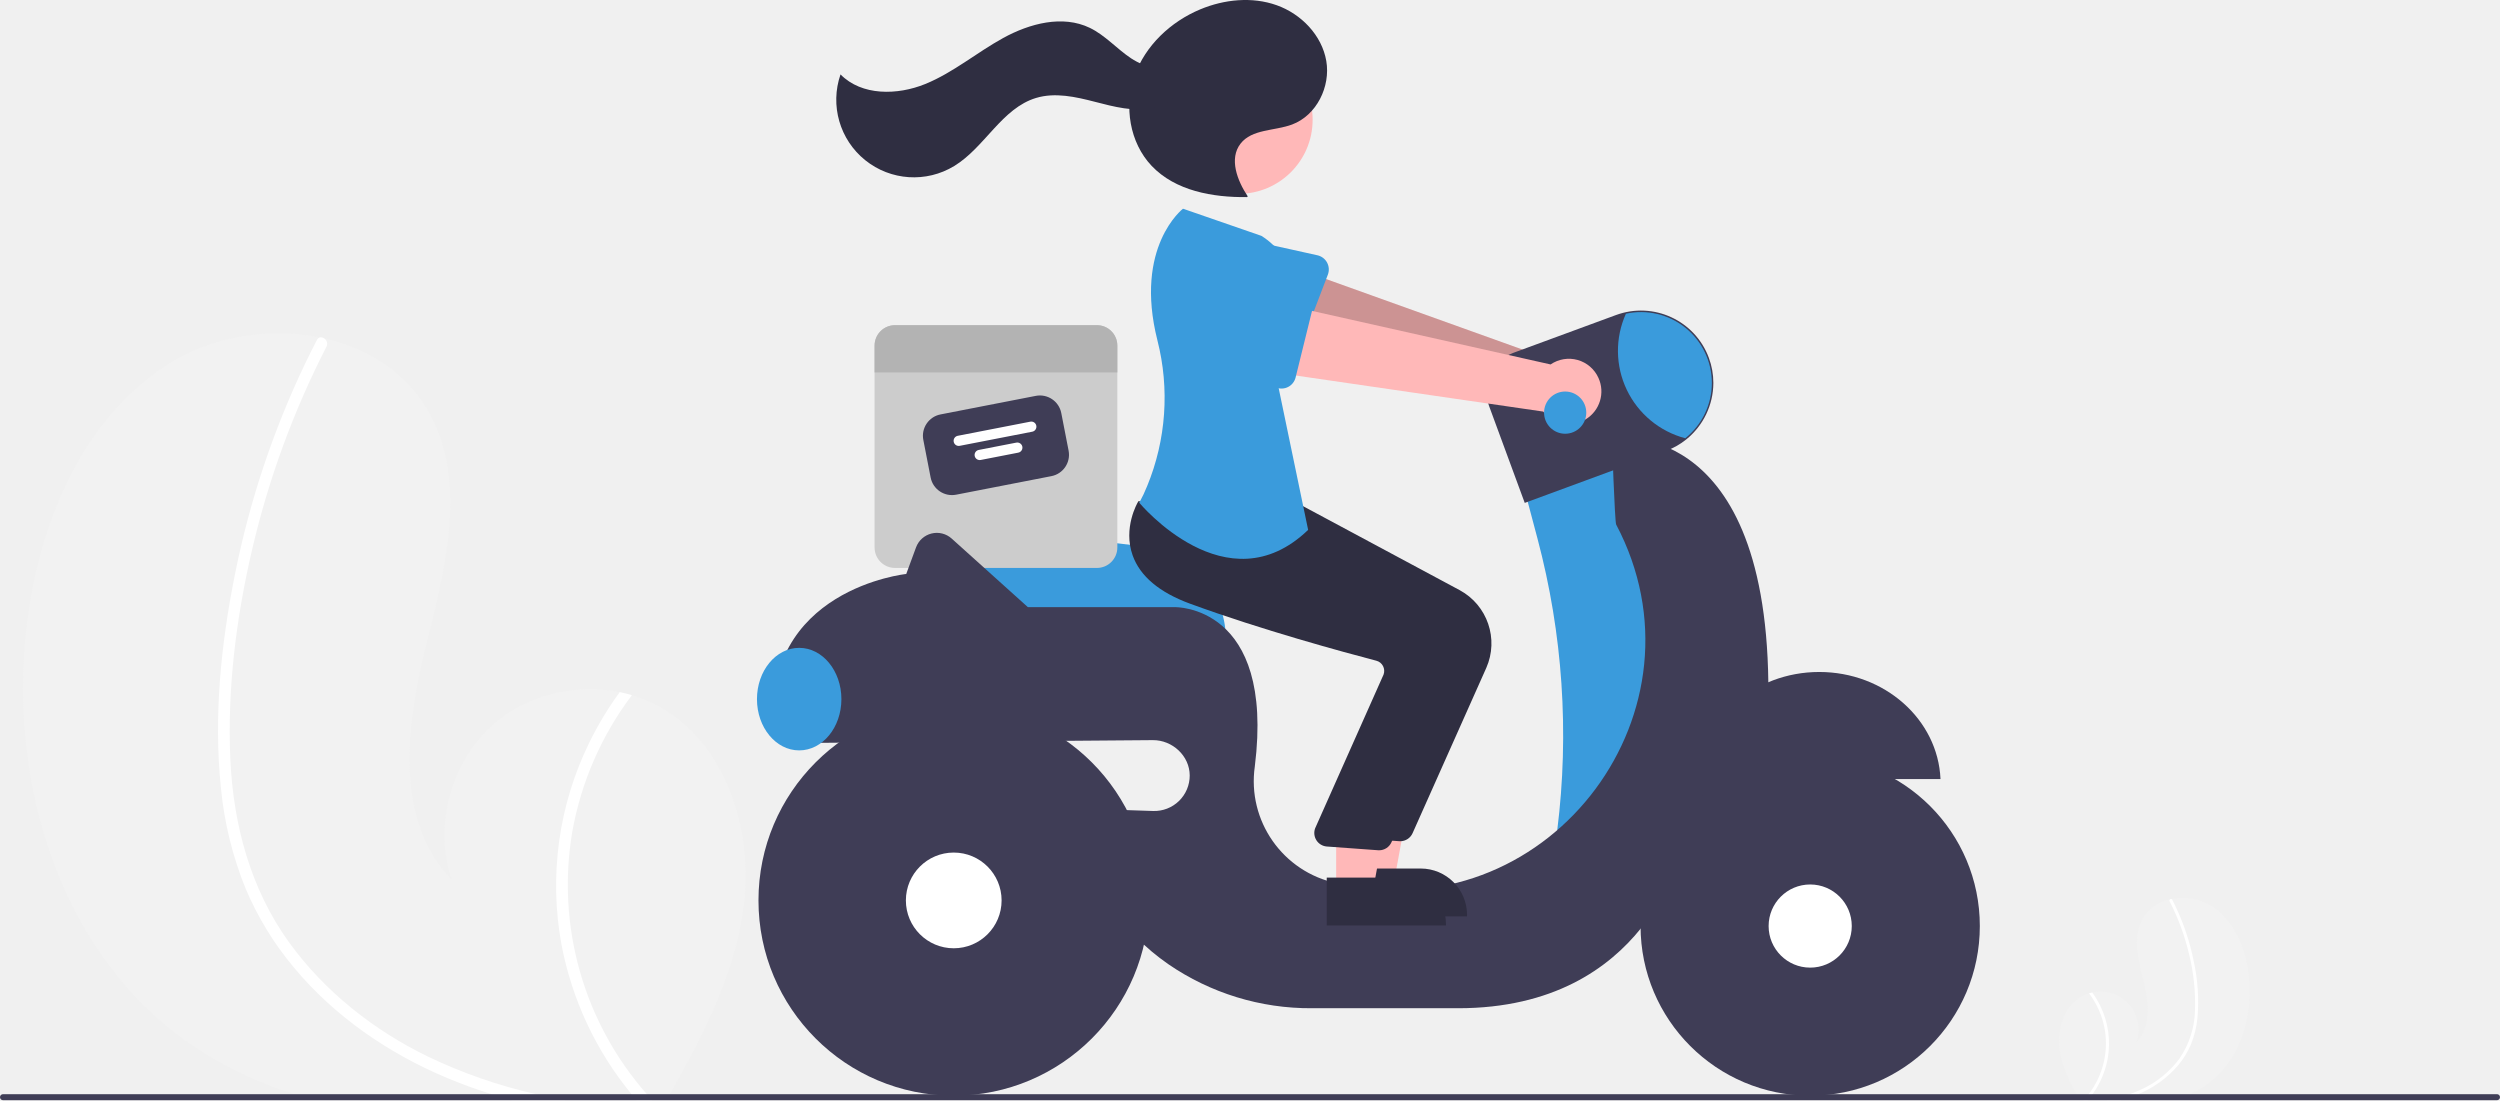
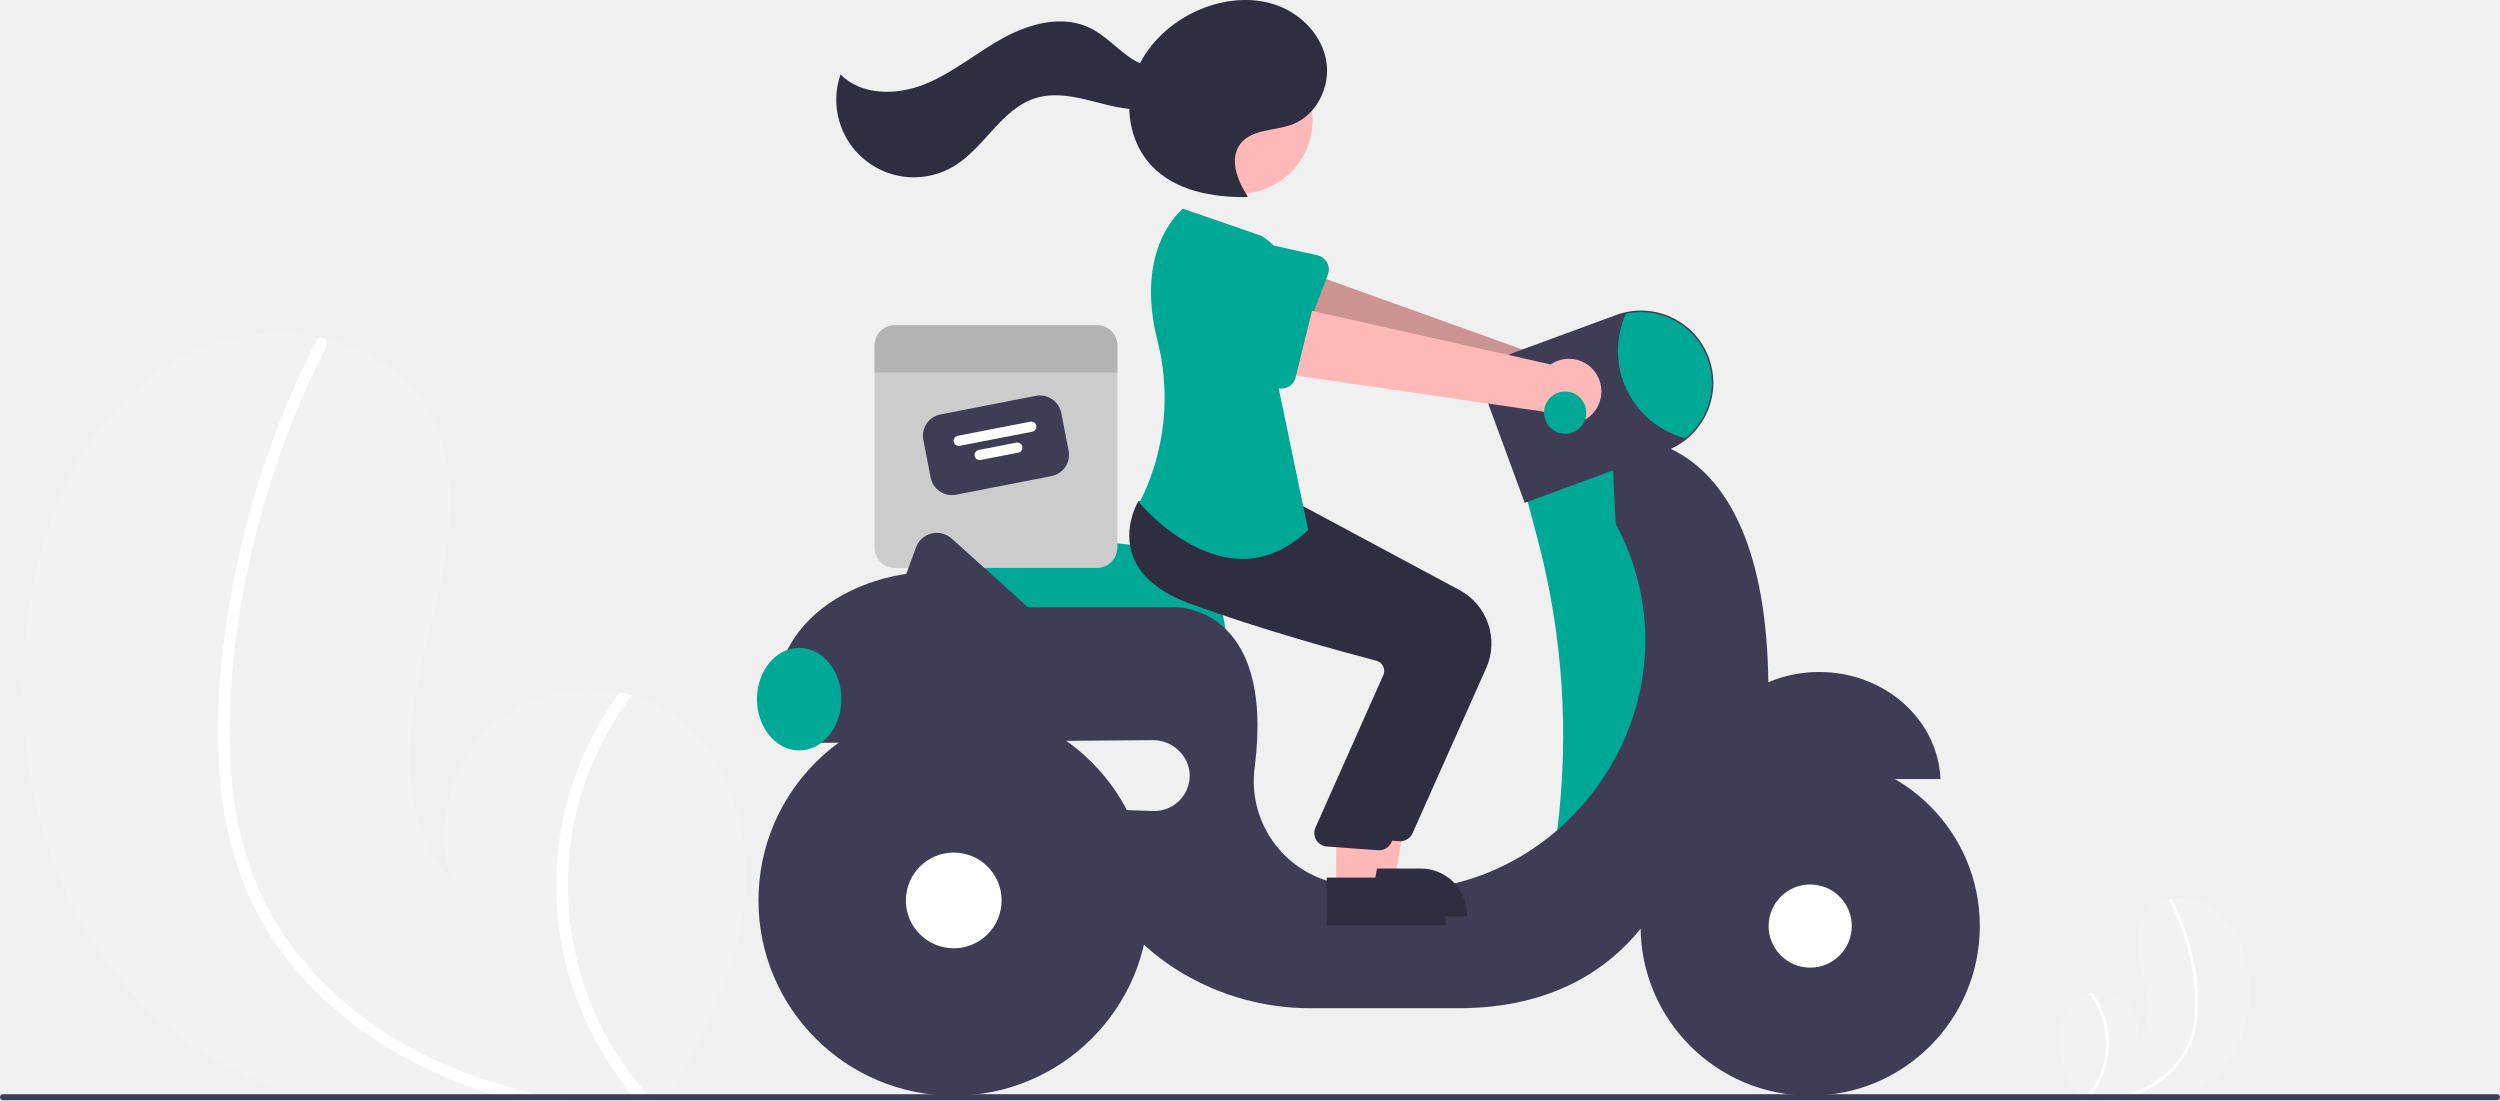
<svg xmlns="http://www.w3.org/2000/svg" data-name="Layer 1" width="829" height="364.829" viewBox="0 0 829 364.829">
  <path d="M432.13,567.974c-2.85,22.33-13.33,42.76-24.51,62.44-.37.67-.75,1.33-1.14,2H290.28c-2.35-.61-4.67-1.28-6.98-2a127.027,127.027,0,0,1-36.69-18.05c-42.75-30.8-59.2-89-51.77-141.15,4.62-32.4,18.84-65.48,46.53-82.93,14.62-9.23,33.4-12.23,50.23-8.8.44.08.88.18,1.33.27,14.48,3.26,27.38,11.36,34.72,24.41,13.2,23.45,5.34,52.5-1.15,78.6-6.47,26.1-9.98,57.34,8.8,76.59-6.2-18.25-.08-40.02,14.73-52.36,11.19-9.31,26.77-12.8,40.98-9.91,1.36.29,2.7.62,4.02,1.02a44.598,44.598,0,0,1,9.17,3.84C426.35,514.315,435.32,542.805,432.13,567.974Z" transform="translate(-185.5 -267.5855)" fill="#f2f2f2" />
  <path d="M363.23,630.414c3.22.75,6.45,1.41,9.7,2H355.36c-2.3-.62-4.59-1.28-6.86-2q-7.485-2.34-14.74-5.37c-19.4-8.14-37.27-20.36-50.79-36.62a103.371,103.371,0,0,1-16.02-26.17,118.856,118.856,0,0,1-8.2-33.49c-2.45-23.6.05-47.85,4.72-71.03a296.451,296.451,0,0,1,23.16-69.47q1.905-3.975,3.94-7.9a1.542,1.542,0,0,1,1.03-.88,1.777,1.777,0,0,1,1.33.27,2.106,2.106,0,0,1,.83,2.78,293.039,293.039,0,0,0-24.58,66.96c-5.32,22.67-8.34,46.39-7.31,69.7.98,21.78,6.67,43.2,19.58,61.01,11.79,16.26,28.07,29.08,46.08,37.81A169.131,169.131,0,0,0,363.23,630.414Z" transform="translate(-185.5 -267.5855)" fill="#fff" />
  <path d="M401.79,632.414h-5.18c-.58-.66-1.14-1.33-1.69-2a110.411,110.411,0,0,1-23.24-49.66,107.734,107.734,0,0,1,9.29-67.05,110.241,110.241,0,0,1,10.04-16.62c1.36.29,2.7.62,4.02,1.02a106.056,106.056,0,0,0-19.77,45.34A105.095,105.095,0,0,0,400,630.414C400.58,631.084,401.18,631.755,401.79,632.414Z" transform="translate(-185.5 -267.5855)" fill="#fff" />
  <path d="M868.429,615.408c.752,5.893,3.518,11.285,6.469,16.479.098.177.198.351.301.528h30.667c.62-.161,1.232-.338,1.842-.528a33.525,33.525,0,0,0,9.683-4.764c11.283-8.129,15.624-23.489,13.663-37.252-1.219-8.551-4.972-17.281-12.28-21.887a18.437,18.437,0,0,0-13.257-2.322c-.116.021-.232.048-.351.071a13.68,13.68,0,0,0-9.163,6.442c-3.484,6.189-1.409,13.856.303,20.744,1.708,6.888,2.634,15.133-2.322,20.214a12.644,12.644,0,0,0-14.703-16.434c-.359.077-.713.164-1.061.269a11.771,11.771,0,0,0-2.42,1.013C869.955,601.246,867.587,608.765,868.429,615.408Z" transform="translate(-185.5 -267.5855)" fill="#f2f2f2" />
  <path d="M886.613,631.887c-.85.198-1.702.372-2.56.528h4.637c.607-.164,1.211-.338,1.81-.528q1.976-.618,3.89-1.417a34.9,34.9,0,0,0,13.404-9.665,27.282,27.282,0,0,0,4.228-6.907,31.368,31.368,0,0,0,2.164-8.839,62.858,62.858,0,0,0-1.246-18.746,78.238,78.238,0,0,0-6.112-18.334q-.503-1.049-1.04-2.085a.407.407,0,0,0-.272-.232.469.469,0,0,0-.351.071.556.556,0,0,0-.219.734,77.338,77.338,0,0,1,6.487,17.672,68.022,68.022,0,0,1,1.929,18.395,29.351,29.351,0,0,1-5.168,16.102,32.486,32.486,0,0,1-12.161,9.979A44.637,44.637,0,0,1,886.613,631.887Z" transform="translate(-185.5 -267.5855)" fill="#fff" />
  <path d="M876.437,632.415h1.367c.153-.174.301-.351.446-.528a29.14,29.14,0,0,0,6.134-13.106,28.433,28.433,0,0,0-2.452-17.696,29.095,29.095,0,0,0-2.65-4.386c-.359.077-.713.164-1.061.269a27.99,27.99,0,0,1,5.218,11.966,27.737,27.737,0,0,1-6.529,22.953C876.756,632.064,876.598,632.24,876.437,632.415Z" transform="translate(-185.5 -267.5855)" fill="#fff" />
-   <path d="M592.01,480.094h-95.981L495.011,450.583a8.86,8.86,0,0,1,9.931-9.099l55.854,6.839h.007a31.291,31.291,0,0,1,31.206,31.27Z" transform="translate(-185.5 -267.5855)" fill="#3a9bdc" />
+   <path d="M592.01,480.094h-95.981L495.011,450.583a8.86,8.86,0,0,1,9.931-9.099l55.854,6.839h.007a31.291,31.291,0,0,1,31.206,31.27Z" transform="translate(-185.5 -267.5855)" fill="#00a896" />
  <path d="M549.231,375.414H482.289a6.777,6.777,0,0,0-6.779,6.779v66.942a6.777,6.777,0,0,0,6.779,6.779h66.942a6.777,6.777,0,0,0,6.779-6.779V382.193A6.777,6.777,0,0,0,549.231,375.414Z" transform="translate(-185.5 -267.5855)" fill="#ccc" />
  <path d="M534.154,425.471l-31.606,6.155a7.211,7.211,0,0,1-8.447-5.693L491.672,413.457a7.211,7.211,0,0,1,5.693-8.447l31.606-6.155a7.211,7.211,0,0,1,8.447,5.693l2.43,12.476A7.211,7.211,0,0,1,534.154,425.471Z" transform="translate(-185.5 -267.5855)" fill="#3f3d56" />
  <path d="M527.831,410.732l-24.121,4.697a1.695,1.695,0,0,1-.648-3.327l24.121-4.697a1.695,1.695,0,0,1,.648,3.327Z" transform="translate(-185.5 -267.5855)" fill="#fff" />
  <path d="M523.143,417.688l-12.476,2.43a1.695,1.695,0,0,1-.648-3.327l12.476-2.43a1.695,1.695,0,1,1,.648,3.327Z" transform="translate(-185.5 -267.5855)" fill="#fff" />
  <path d="M556.01,382.193v8.897h-80.5v-8.897a6.777,6.777,0,0,1,6.779-6.779h66.942A6.777,6.777,0,0,1,556.01,382.193Z" transform="translate(-185.5 -267.5855)" fill="#b3b3b3" />
  <path d="M716.761,393.877a10.743,10.743,0,0,0-15.193-6.365l-92.097-33.043-4.056,23.007,91.803,25.245a10.801,10.801,0,0,0,19.543-8.845Z" transform="translate(-185.5 -267.5855)" fill="#ffb8b8" />
  <path d="M716.761,393.877a10.743,10.743,0,0,0-15.193-6.365l-92.097-33.043-4.056,23.007,91.803,25.245a10.801,10.801,0,0,0,19.543-8.845Z" transform="translate(-185.5 -267.5855)" opacity="0.2" />
-   <path d="M625.817,358.662l-8.697,22.72a4.817,4.817,0,0,1-6.861,2.476l-21.136-11.896a13.377,13.377,0,0,1,9.637-24.959l23.602,5.235a4.817,4.817,0,0,1,3.454,6.424Z" transform="translate(-185.5 -267.5855)" fill="#3a9bdc" />
-   <path d="M724.01,414.914l-33,15,4.333,16.311a253.735,253.735,0,0,1,6.54,96.65v0l24.128,5.039,20-51-7-58Z" transform="translate(-185.5 -267.5855)" fill="#3a9bdc" />
+   <path d="M625.817,358.662l-8.697,22.72a4.817,4.817,0,0,1-6.861,2.476l-21.136-11.896a13.377,13.377,0,0,1,9.637-24.959l23.602,5.235a4.817,4.817,0,0,1,3.454,6.424Z" transform="translate(-185.5 -267.5855)" fill="#00a896" />
+   <path d="M724.01,414.914l-33,15,4.333,16.311a253.735,253.735,0,0,1,6.54,96.65v0l24.128,5.039,20-51-7-58Z" transform="translate(-185.5 -267.5855)" fill="#00a896" />
  <path d="M788.76,490.414c-21.682,0-39.352,15.762-40.209,35.5h80.418C828.111,506.176,810.442,490.414,788.76,490.414Z" transform="translate(-185.5 -267.5855)" fill="#3f3d56" />
  <path d="M771.881,493.816c-1.128-89.098-51.872-80.902-51.872-80.902s.949,27.733,1.405,28.596c32.335,61.18-21.03,132.904-88.96,119.709q-1.921-.373-3.691-.757a34.581,34.581,0,0,1-27.163-38.763c6.692-53.736-26.591-52.785-26.591-52.785H526.343l-25.273-22.746a7.347,7.347,0,0,0-11.809,2.921l-3.251,8.825s-48,5-44,52h14.84a29.967,29.967,0,0,0,.16,4l110.751-.9c6.492-.053,12.222,5.208,12.249,11.7a11.753,11.753,0,0,1-12.144,11.796l-17.855-.595c-5.5,24.5,8,41,22.875,51.375a83.148,83.148,0,0,0,47.618,14.625h48.507c63,0,74-53,74-53C776.01,534.914,771.881,493.816,771.881,493.816Z" transform="translate(-185.5 -267.5855)" fill="#3f3d56" />
  <circle cx="600.26" cy="307.079" r="56.25" fill="#3f3d56" />
  <circle cx="600.26" cy="307.079" r="13.787" fill="#fff" />
  <circle cx="316.26" cy="298.579" r="64.75" fill="#3f3d56" />
  <circle cx="316.26" cy="298.579" r="15.87" fill="#fff" />
  <path d="M691.104,434.347,679.23,402.097a13.638,13.638,0,0,1,8.087-17.511l34.04-12.531a23.998,23.998,0,0,1,30.812,14.227,23.845,23.845,0,0,1,1.481,8.292,24.189,24.189,0,0,1-8.988,18.73,23.813,23.813,0,0,1-6.72,3.789Z" transform="translate(-185.5 -267.5855)" fill="#3f3d56" />
-   <path d="M753.15,394.574a23.549,23.549,0,0,1-8.8,18.34,29.988,29.988,0,0,1-19.7-41.3,23.505,23.505,0,0,1,28.5,22.96Z" transform="translate(-185.5 -267.5855)" fill="#3a9bdc" />
-   <ellipse cx="265.01" cy="231.829" rx="14" ry="17" fill="#3a9bdc" />
+   <path d="M753.15,394.574a23.549,23.549,0,0,1-8.8,18.34,29.988,29.988,0,0,1-19.7-41.3,23.505,23.505,0,0,1,28.5,22.96Z" transform="translate(-185.5 -267.5855)" fill="#00a896" />
+   <ellipse cx="265.01" cy="231.829" rx="14" ry="17" fill="#00a896" />
  <polygon points="450.071 292.005 462.331 292.005 468.164 260.208 450.069 260.209 450.071 292.005" fill="#ffb8b8" />
  <path d="M632.444,555.588l24.144-.001h.001a15.386,15.386,0,0,1,15.386,15.386v.5l-39.531.001Z" transform="translate(-185.5 -267.5855)" fill="#2f2e41" />
  <path d="M649.801,546.54q-.214,0-.43-.021l-16.967-1.235a4.5,4.5,0,0,1-3.809-6.029l22.707-51.015a3.498,3.498,0,0,0-.196-2.799,3.451,3.451,0,0,0-2.211-1.76c-10.677-2.791-38.072-10.223-61.786-18.918-10.16-3.726-16.559-9.109-19.019-16.002-3.243-9.087,1.555-17.374,1.76-17.722l.161-.272,22.315,2.028,24.191,2.058,53.013,28.428a20.086,20.086,0,0,1,8.819,25.784L653.908,543.873A4.497,4.497,0,0,1,649.801,546.54Z" transform="translate(-185.5 -267.5855)" fill="#2f2e41" />
  <circle cx="410.705" cy="39.72" r="24.561" fill="#ffb8b8" />
  <polygon points="443.071 295.005 455.331 295.005 461.164 263.208 443.069 263.209 443.071 295.005" fill="#ffb8b8" />
  <path d="M625.444,558.588l24.144-.001h.001a15.386,15.386,0,0,1,15.386,15.386v.5l-39.531.001Z" transform="translate(-185.5 -267.5855)" fill="#2f2e41" />
  <path d="M642.801,549.54q-.214,0-.43-.021l-16.967-1.235a4.5,4.5,0,0,1-3.809-6.029l22.707-51.015a3.498,3.498,0,0,0-.196-2.799,3.451,3.451,0,0,0-2.211-1.76c-10.677-2.791-38.072-10.223-61.786-18.918-10.16-3.726-16.559-9.109-19.019-16.002-3.243-9.087,1.555-17.374,1.76-17.722l.161-.272,22.315,2.028,24.191,2.058,53.013,28.428a20.086,20.086,0,0,1,8.819,25.784L646.908,546.873A4.497,4.497,0,0,1,642.801,549.54Z" transform="translate(-185.5 -267.5855)" fill="#2f2e41" />
-   <path d="M603.78,345.794l-26-9s-16.322,12.54-8.481,43.649a77.012,77.012,0,0,1-3.4,48.32,49.779,49.779,0,0,1-2.619,5.531s29,35,56,9l-10.5-50.5S625.28,359.294,603.78,345.794Z" transform="translate(-185.5 -267.5855)" fill="#3a9bdc" />
+   <path d="M603.78,345.794l-26-9s-16.322,12.54-8.481,43.649a77.012,77.012,0,0,1-3.4,48.32,49.779,49.779,0,0,1-2.619,5.531s29,35,56,9l-10.5-50.5S625.28,359.294,603.78,345.794Z" transform="translate(-185.5 -267.5855)" fill="#00a896" />
  <path d="M599.255,332.702c-3.496-5.232-6.254-12.488-2.406-17.466,3.799-4.914,11.292-4.19,17.111-6.365,8.104-3.029,12.804-12.549,11.338-21.076s-8.31-15.594-16.464-18.486-17.348-1.951-25.333,1.379c-9.829,4.1-18.261,12.03-21.797,22.076s-1.646,22.108,5.689,29.83c7.864,8.278,20.206,10.485,31.623,10.351" transform="translate(-185.5 -267.5855)" fill="#2f2e41" />
  <path d="M576.408,288.069c-4.405,3.586-11.125,1.993-15.854-1.154s-8.565-7.628-13.681-10.096c-9.019-4.35-19.924-1.458-28.702,3.36s-16.559,11.475-25.831,15.256-21.104,3.968-28.125-3.172a25.732,25.732,0,0,0,37.71,30.371c10.159-6.188,15.771-19.164,27.166-22.579,6.306-1.89,13.076-.368,19.449,1.281s13.018,3.43,19.449,2.027,12.447-7.183,11.629-13.715Z" transform="translate(-185.5 -267.5855)" fill="#2f2e41" />
  <path d="M715.538,392.877a10.743,10.743,0,0,0-15.863-4.442L604.206,367.008l-1.187,23.332,94.217,13.726a10.801,10.801,0,0,0,18.302-11.189Z" transform="translate(-185.5 -267.5855)" fill="#ffb8b8" />
-   <path d="M620.945,369.151l-5.827,23.62a4.817,4.817,0,0,1-6.503,3.303l-22.443-9.198a13.377,13.377,0,0,1,6.484-25.957l24.068,2.283a4.817,4.817,0,0,1,4.22,5.949Z" transform="translate(-185.5 -267.5855)" fill="#3a9bdc" />
-   <circle cx="519.01" cy="136.829" r="7" fill="#3a9bdc" />
+   <path d="M620.945,369.151l-5.827,23.62a4.817,4.817,0,0,1-6.503,3.303l-22.443-9.198a13.377,13.377,0,0,1,6.484-25.957l24.068,2.283a4.817,4.817,0,0,1,4.22,5.949Z" transform="translate(-185.5 -267.5855)" fill="#00a896" />
+   <circle cx="519.01" cy="136.829" r="7" fill="#00a896" />
  <path d="M1014.5,631.414a1.003,1.003,0,0,1-1,1h-827a1,1,0,0,1,0-2h827A1.003,1.003,0,0,1,1014.5,631.414Z" transform="translate(-185.5 -267.5855)" fill="#3f3d56" />
</svg>
